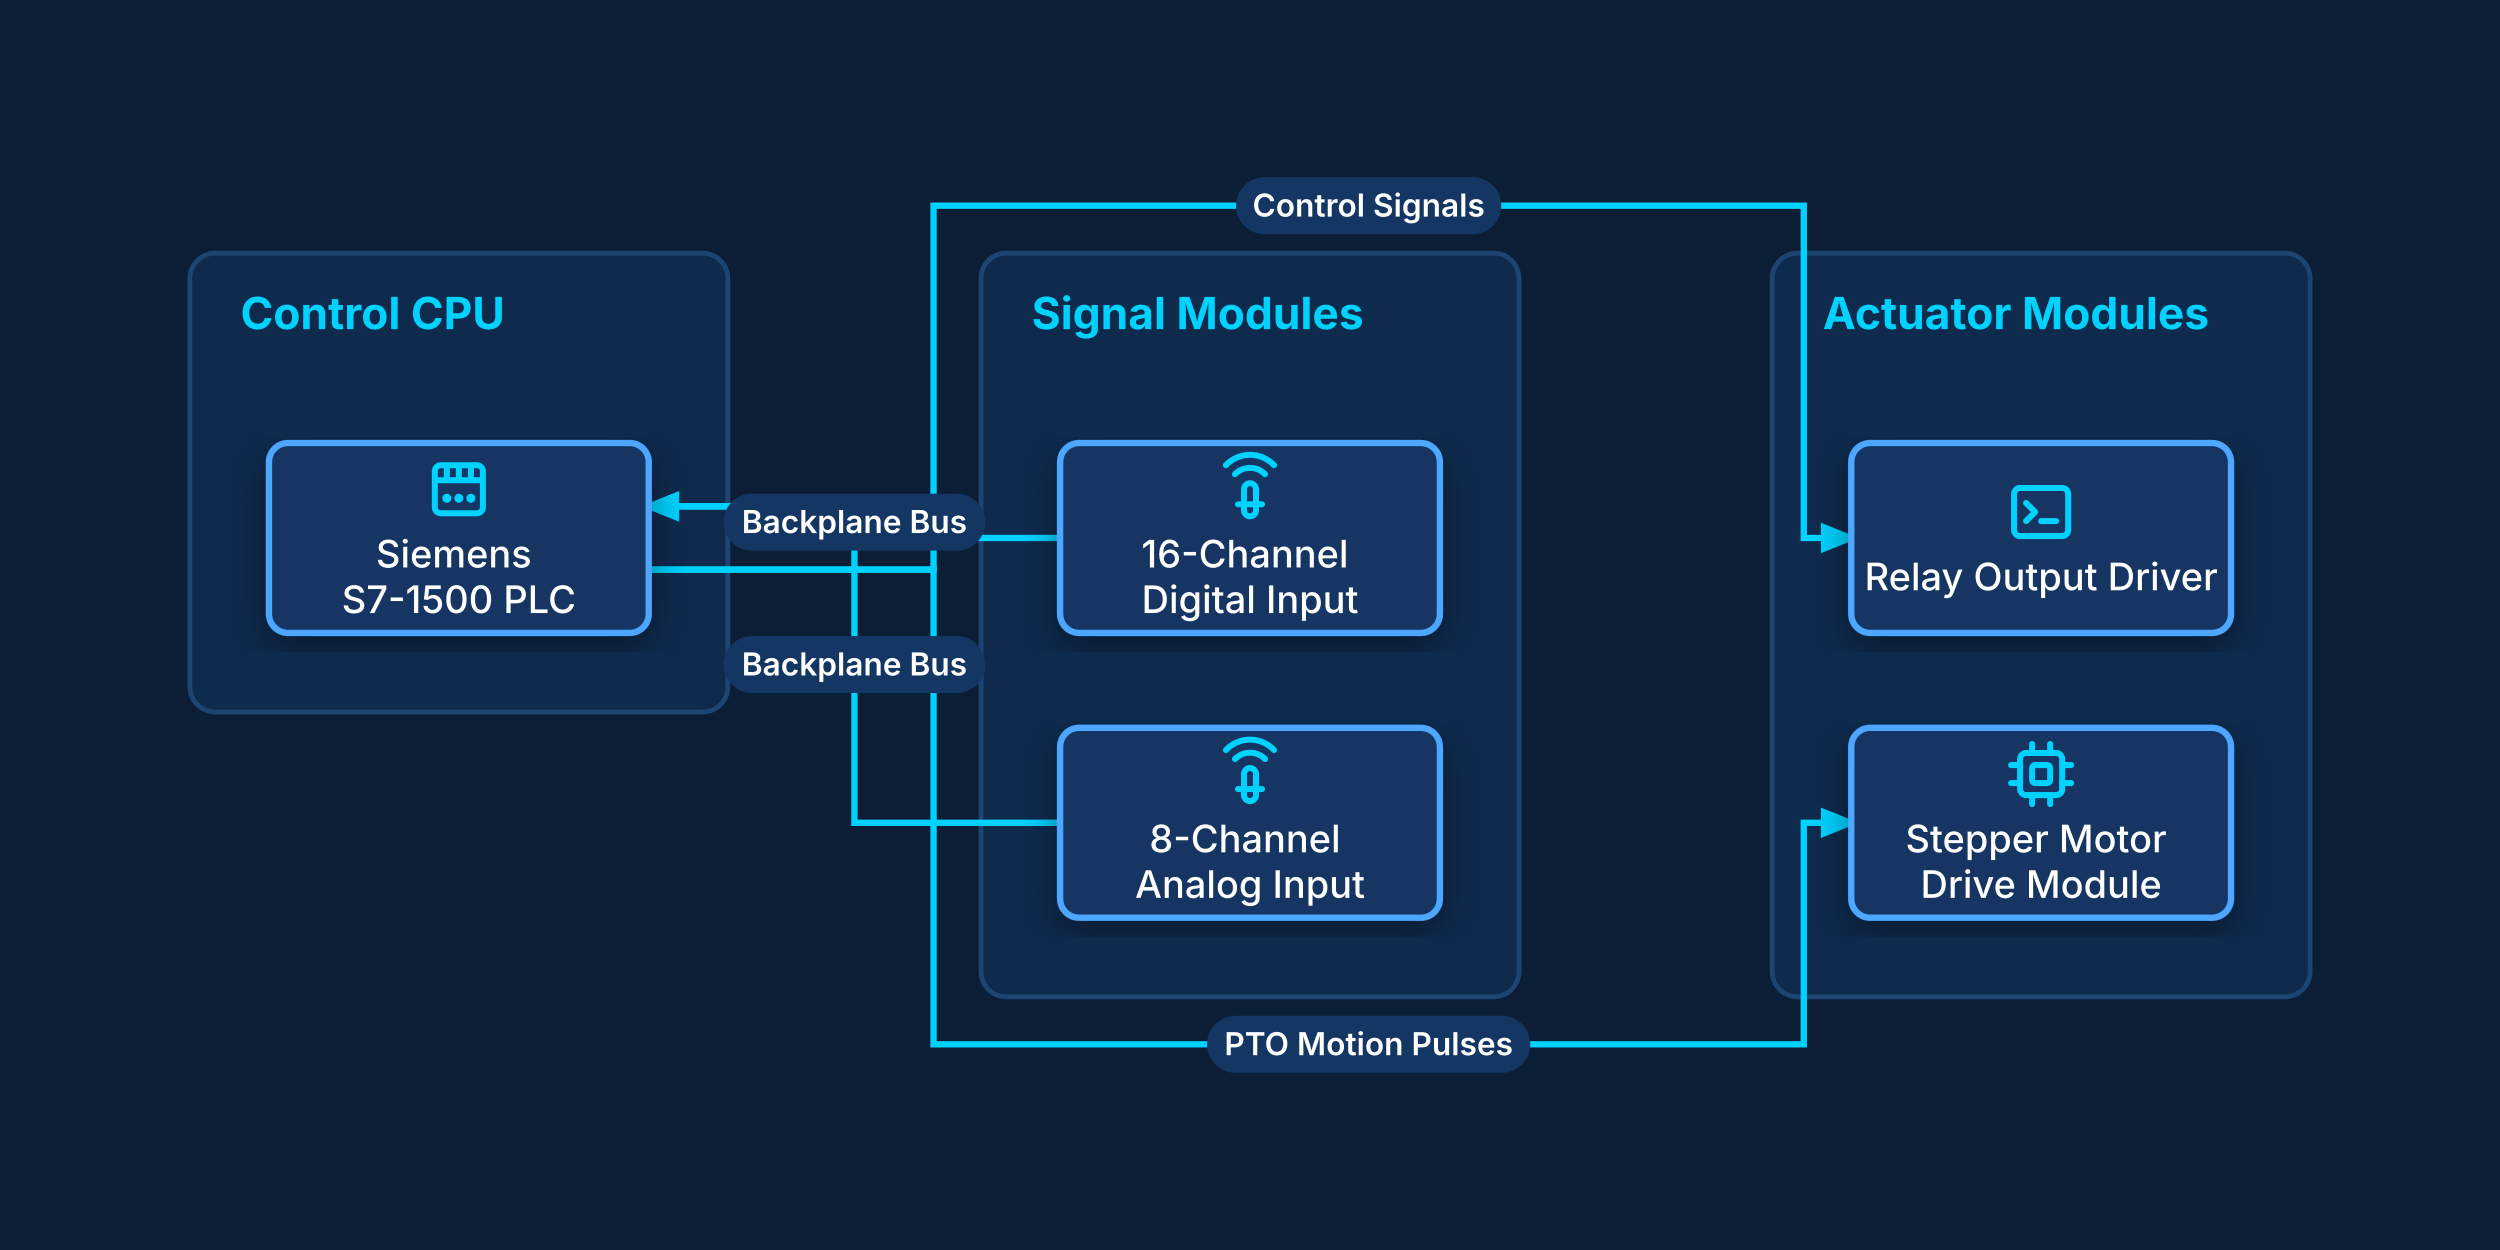
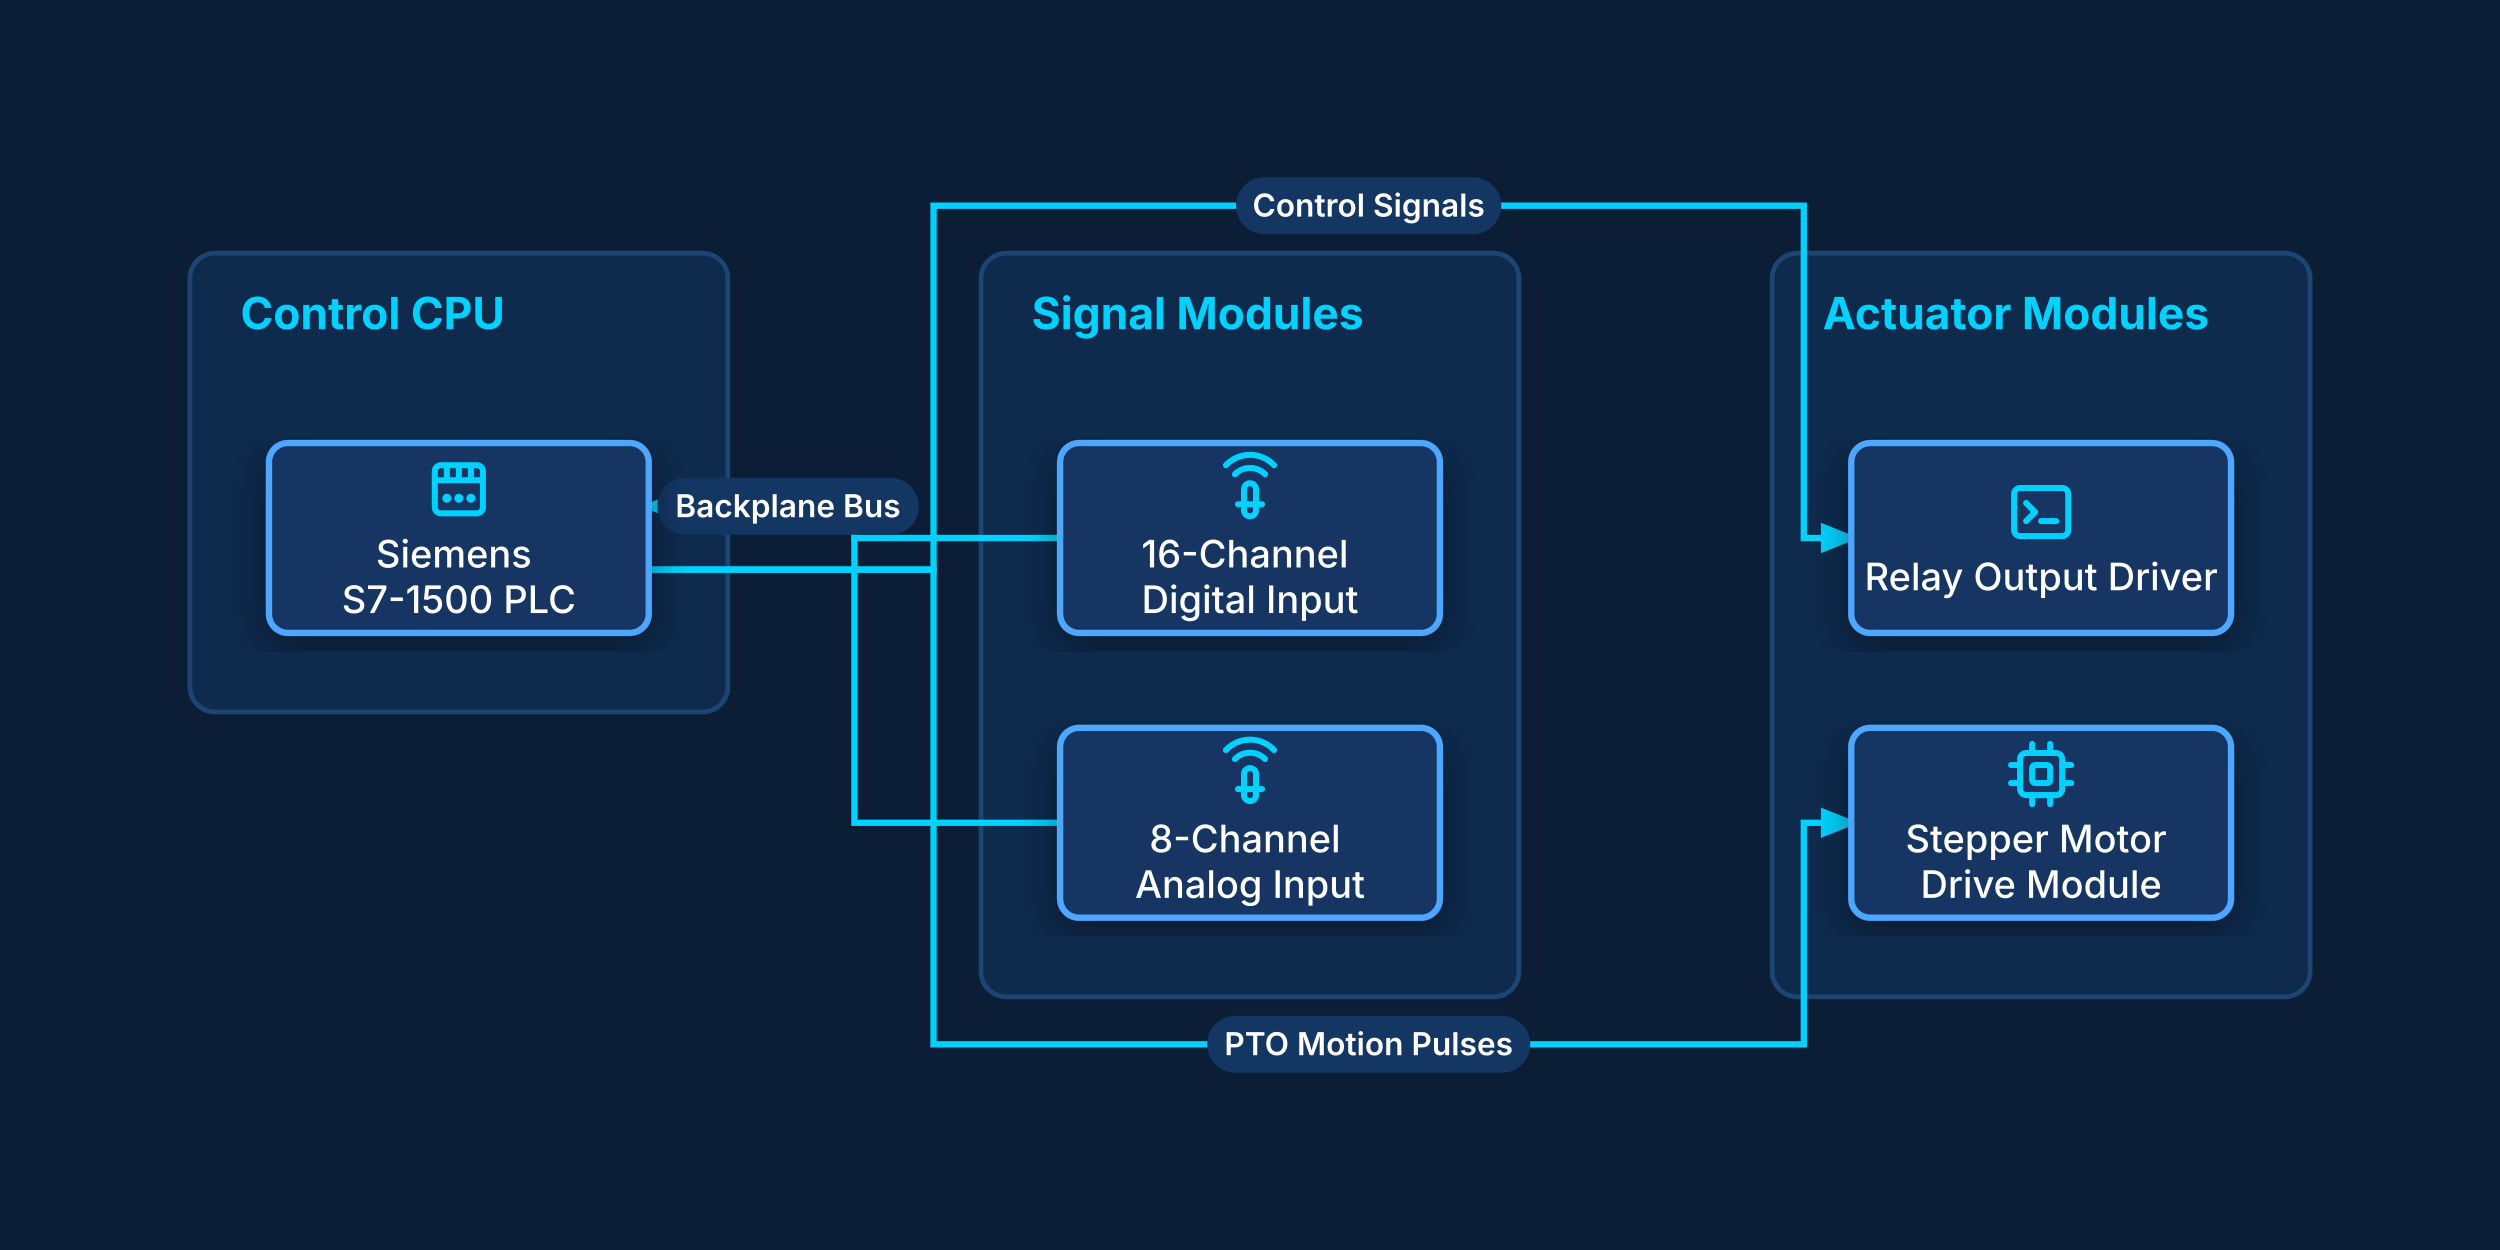
<svg xmlns="http://www.w3.org/2000/svg" viewBox="0 0 790 395" width="790" height="395">
  <defs>
    <marker id="arrow" viewBox="0 0 10 10" refX="8" refY="5" markerWidth="6" markerHeight="6" orient="auto-start-reverse">
      <path d="M 0 1 L 10 5 L 0 9 z" fill="#00D2FF" />
    </marker>
    <marker id="arrow-tail" viewBox="0 0 10 10" refX="2" refY="5" markerWidth="6" markerHeight="6" orient="auto">
      <path d="M 10 1 L 0 5 L 10 9 z" fill="#00D2FF" />
    </marker>
    <filter id="shadow" x="-10%" y="-10%" width="120%" height="120%">
      <feDropShadow dx="0" dy="4" stdDeviation="6" flood-color="#000000" flood-opacity="0.4" />
    </filter>
  </defs>
  <rect width="100%" height="100%" fill="#0B1E36" />
  <g id="group_1">
    <rect x="60.0" y="80.0" width="170.0" height="145.0" rx="8" fill="#0E2A4D" stroke="#1D4573" stroke-width="1.5" />
    <text x="76" y="104" fill="#00D2FF" font-family="Inter, -apple-system, BlinkMacSystemFont, 'Segoe UI', Roboto, sans-serif" font-size="14" font-weight="700" text-anchor="start">Control CPU</text>
  </g>
  <g id="group_2">
    <rect x="310.0" y="80.0" width="170.0" height="235.0" rx="8" fill="#0E2A4D" stroke="#1D4573" stroke-width="1.5" />
    <text x="326" y="104" fill="#00D2FF" font-family="Inter, -apple-system, BlinkMacSystemFont, 'Segoe UI', Roboto, sans-serif" font-size="14" font-weight="700" text-anchor="start">Signal Modules</text>
  </g>
  <g id="group_3">
    <rect x="560.0" y="80.0" width="170.0" height="235.0" rx="8" fill="#0E2A4D" stroke="#1D4573" stroke-width="1.5" />
    <text x="576" y="104" fill="#00D2FF" font-family="Inter, -apple-system, BlinkMacSystemFont, 'Segoe UI', Roboto, sans-serif" font-size="14" font-weight="700" text-anchor="start">Actuator Modules</text>
  </g>
  <path d="M 335.0 170.0 L 270.0 170.0 L 270.0 160.0 L 205.0 160.0" fill="none" stroke="#00D2FF" stroke-width="2" marker-end="url(#arrow)" />
  <path d="M 335.0 260.0 L 270.0 260.0 L 270.0 160.0 L 205.0 160.0" fill="none" stroke="#00D2FF" stroke-width="2" marker-end="url(#arrow)" />
  <path d="M 205.0 180.0 L 295.0 180.0 L 295.0 65.0 L 570.0 65.0 L 570.0 170.0 L 585.0 170.0" fill="none" stroke="#00D2FF" stroke-width="2" marker-end="url(#arrow)" />
  <path d="M 205.0 180.0 L 295.0 180.0 L 295.0 330.0 L 570.0 330.0 L 570.0 260.0 L 585.0 260.0" fill="none" stroke="#00D2FF" stroke-width="2" marker-end="url(#arrow)" />
  <g class="badge">
-     <rect x="228.646" y="156.0" width="82.709" height="18.0" rx="9.0" fill="#133663" />
-     <text x="270" y="168.44" fill="#FFFFFF" font-family="Inter, -apple-system, BlinkMacSystemFont, 'Segoe UI', Roboto, sans-serif" font-size="10" font-weight="600" text-anchor="middle">Backplane Bus</text>
-   </g>
-   <g class="badge">
-     <rect x="228.646" y="201.0" width="82.709" height="18.0" rx="9.0" fill="#133663" />
-     <text x="270" y="213.44" fill="#FFFFFF" font-family="Inter, -apple-system, BlinkMacSystemFont, 'Segoe UI', Roboto, sans-serif" font-size="10" font-weight="600" text-anchor="middle">Backplane Bus</text>
+     <rect x="207.646" y="151.0" width="82.709" height="18.0" rx="9.0" fill="#133663" />
+     <text x="249" y="163.44" fill="#FFFFFF" font-family="Inter, -apple-system, BlinkMacSystemFont, 'Segoe UI', Roboto, sans-serif" font-size="10" font-weight="600" text-anchor="middle">Backplane Bus</text>
  </g>
  <g class="badge">
    <rect x="390.594" y="56.0" width="83.812" height="18.0" rx="9.0" fill="#133663" />
    <text x="432.5" y="68.44" fill="#FFFFFF" font-family="Inter, -apple-system, BlinkMacSystemFont, 'Segoe UI', Roboto, sans-serif" font-size="10" font-weight="600" text-anchor="middle">Control Signals</text>
  </g>
  <g class="badge">
    <rect x="381.429" y="321.0" width="102.143" height="18.0" rx="9.0" fill="#133663" />
    <text x="432.5" y="333.44" fill="#FFFFFF" font-family="Inter, -apple-system, BlinkMacSystemFont, 'Segoe UI', Roboto, sans-serif" font-size="10" font-weight="600" text-anchor="middle">PTO Motion Pulses</text>
  </g>
  <g id="plc_cpu" filter="url(#shadow)">
    <rect x="85.0" y="140.0" width="120.0" height="60.0" rx="6.0" fill="#133663" stroke="#4DA6FF" stroke-width="2.0" />
    <g class="icon icon-plc" transform="translate(133.6, 143.2) scale(0.95)">
      <rect x="4" y="4" width="16" height="16" rx="2" fill="none" stroke="#00D2FF" stroke-width="2.0" />
      <line x1="4" y1="9" x2="20" y2="9" stroke="#00D2FF" stroke-width="2.0" />
      <line x1="8" y1="4" x2="8" y2="9" stroke="#00D2FF" stroke-width="2.0" />
      <line x1="12" y1="4" x2="12" y2="9" stroke="#00D2FF" stroke-width="2.0" />
      <line x1="16" y1="4" x2="16" y2="9" stroke="#00D2FF" stroke-width="2.0" />
      <circle cx="8" cy="15" r="1.5" fill="#00D2FF" />
      <circle cx="12" cy="15" r="1.5" fill="#00D2FF" />
      <circle cx="16" cy="15" r="1.5" fill="#00D2FF" />
    </g>
    <text x="145" y="179.33" text-anchor="middle" fill="#FFFFFF" font-family="Inter, -apple-system, BlinkMacSystemFont, 'Segoe UI', Roboto, sans-serif" font-size="12" font-weight="500">
      <tspan x="145" dy="0">Siemens</tspan>
      <tspan x="145" dy="14.4">S7-1500 PLC</tspan>
    </text>
  </g>
  <g id="di_module" filter="url(#shadow)">
    <rect x="335.0" y="140.0" width="120.0" height="60.0" rx="6.0" fill="#133663" stroke="#4DA6FF" stroke-width="2.0" />
    <g class="icon icon-sensor" transform="translate(383.6, 143.2) scale(0.95)">
      <path d="M 4 4 A 11 11 0 0 1 20 4" fill="none" stroke="#00D2FF" stroke-width="2.0" stroke-linecap="round" />
      <path d="M 7 7 A 7 7 0 0 1 17 7" fill="none" stroke="#00D2FF" stroke-width="2.0" stroke-linecap="round" />
      <rect x="10" y="10" width="4" height="11" rx="2" fill="none" stroke="#00D2FF" stroke-width="2.0" />
      <line x1="8" y1="17" x2="16" y2="17" stroke="#00D2FF" stroke-width="2.0" stroke-linecap="round" />
    </g>
    <text x="395" y="179.33" text-anchor="middle" fill="#FFFFFF" font-family="Inter, -apple-system, BlinkMacSystemFont, 'Segoe UI', Roboto, sans-serif" font-size="12" font-weight="500">
      <tspan x="395" dy="0">16-Channel</tspan>
      <tspan x="395" dy="14.4">Digital Input</tspan>
    </text>
  </g>
  <g id="ai_module" filter="url(#shadow)">
    <rect x="335.0" y="230.0" width="120.0" height="60.0" rx="6.0" fill="#133663" stroke="#4DA6FF" stroke-width="2.0" />
    <g class="icon icon-sensor" transform="translate(383.6, 233.2) scale(0.95)">
      <path d="M 4 4 A 11 11 0 0 1 20 4" fill="none" stroke="#00D2FF" stroke-width="2.0" stroke-linecap="round" />
      <path d="M 7 7 A 7 7 0 0 1 17 7" fill="none" stroke="#00D2FF" stroke-width="2.0" stroke-linecap="round" />
      <rect x="10" y="10" width="4" height="11" rx="2" fill="none" stroke="#00D2FF" stroke-width="2.0" />
      <line x1="8" y1="17" x2="16" y2="17" stroke="#00D2FF" stroke-width="2.0" stroke-linecap="round" />
    </g>
    <text x="395" y="269.33" text-anchor="middle" fill="#FFFFFF" font-family="Inter, -apple-system, BlinkMacSystemFont, 'Segoe UI', Roboto, sans-serif" font-size="12" font-weight="500">
      <tspan x="395" dy="0">8-Channel</tspan>
      <tspan x="395" dy="14.4">Analog Input</tspan>
    </text>
  </g>
  <g id="relay_out" filter="url(#shadow)">
    <rect x="585.0" y="140.0" width="120.0" height="60.0" rx="6.0" fill="#133663" stroke="#4DA6FF" stroke-width="2.0" />
    <g class="icon icon-terminal" transform="translate(633.6, 150.4) scale(0.95)">
      <rect x="3" y="4" width="18" height="16" rx="2" fill="none" stroke="#00D2FF" stroke-width="2.0" />
      <polyline points="7,9 10,12 7,15" fill="none" stroke="#00D2FF" stroke-width="2.0" stroke-linecap="round" stroke-linejoin="round" />
      <line x1="12" y1="15" x2="17" y2="15" stroke="#00D2FF" stroke-width="2.0" stroke-linecap="round" />
    </g>
    <text x="645" y="186.53" fill="#FFFFFF" font-family="Inter, -apple-system, BlinkMacSystemFont, 'Segoe UI', Roboto, sans-serif" font-size="12" font-weight="500" text-anchor="middle">Relay Output Driver</text>
  </g>
  <g id="stepper" filter="url(#shadow)">
    <rect x="585.0" y="230.0" width="120.0" height="60.0" rx="6.0" fill="#133663" stroke="#4DA6FF" stroke-width="2.0" />
    <g class="icon icon-chip" transform="translate(633.6, 233.2) scale(0.95)">
      <rect x="5" y="5" width="14" height="14" rx="2" fill="none" stroke="#00D2FF" stroke-width="2.0" />
      <rect x="9" y="9" width="6" height="6" rx="1" fill="none" stroke="#00D2FF" stroke-width="2.0" />
      <line x1="9" y1="2" x2="9" y2="5" stroke="#00D2FF" stroke-width="2.0" stroke-linecap="round" />
      <line x1="15" y1="2" x2="15" y2="5" stroke="#00D2FF" stroke-width="2.0" stroke-linecap="round" />
      <line x1="9" y1="19" x2="9" y2="22" stroke="#00D2FF" stroke-width="2.0" stroke-linecap="round" />
      <line x1="15" y1="19" x2="15" y2="22" stroke="#00D2FF" stroke-width="2.0" stroke-linecap="round" />
      <line x1="2" y1="9" x2="5" y2="9" stroke="#00D2FF" stroke-width="2.0" stroke-linecap="round" />
      <line x1="2" y1="15" x2="5" y2="15" stroke="#00D2FF" stroke-width="2.0" stroke-linecap="round" />
      <line x1="19" y1="9" x2="22" y2="9" stroke="#00D2FF" stroke-width="2.0" stroke-linecap="round" />
      <line x1="19" y1="15" x2="22" y2="15" stroke="#00D2FF" stroke-width="2.0" stroke-linecap="round" />
    </g>
    <text x="645" y="269.33" text-anchor="middle" fill="#FFFFFF" font-family="Inter, -apple-system, BlinkMacSystemFont, 'Segoe UI', Roboto, sans-serif" font-size="12" font-weight="500">
      <tspan x="645" dy="0">Stepper Motor</tspan>
      <tspan x="645" dy="14.4">Drive Module</tspan>
    </text>
  </g>
</svg>
